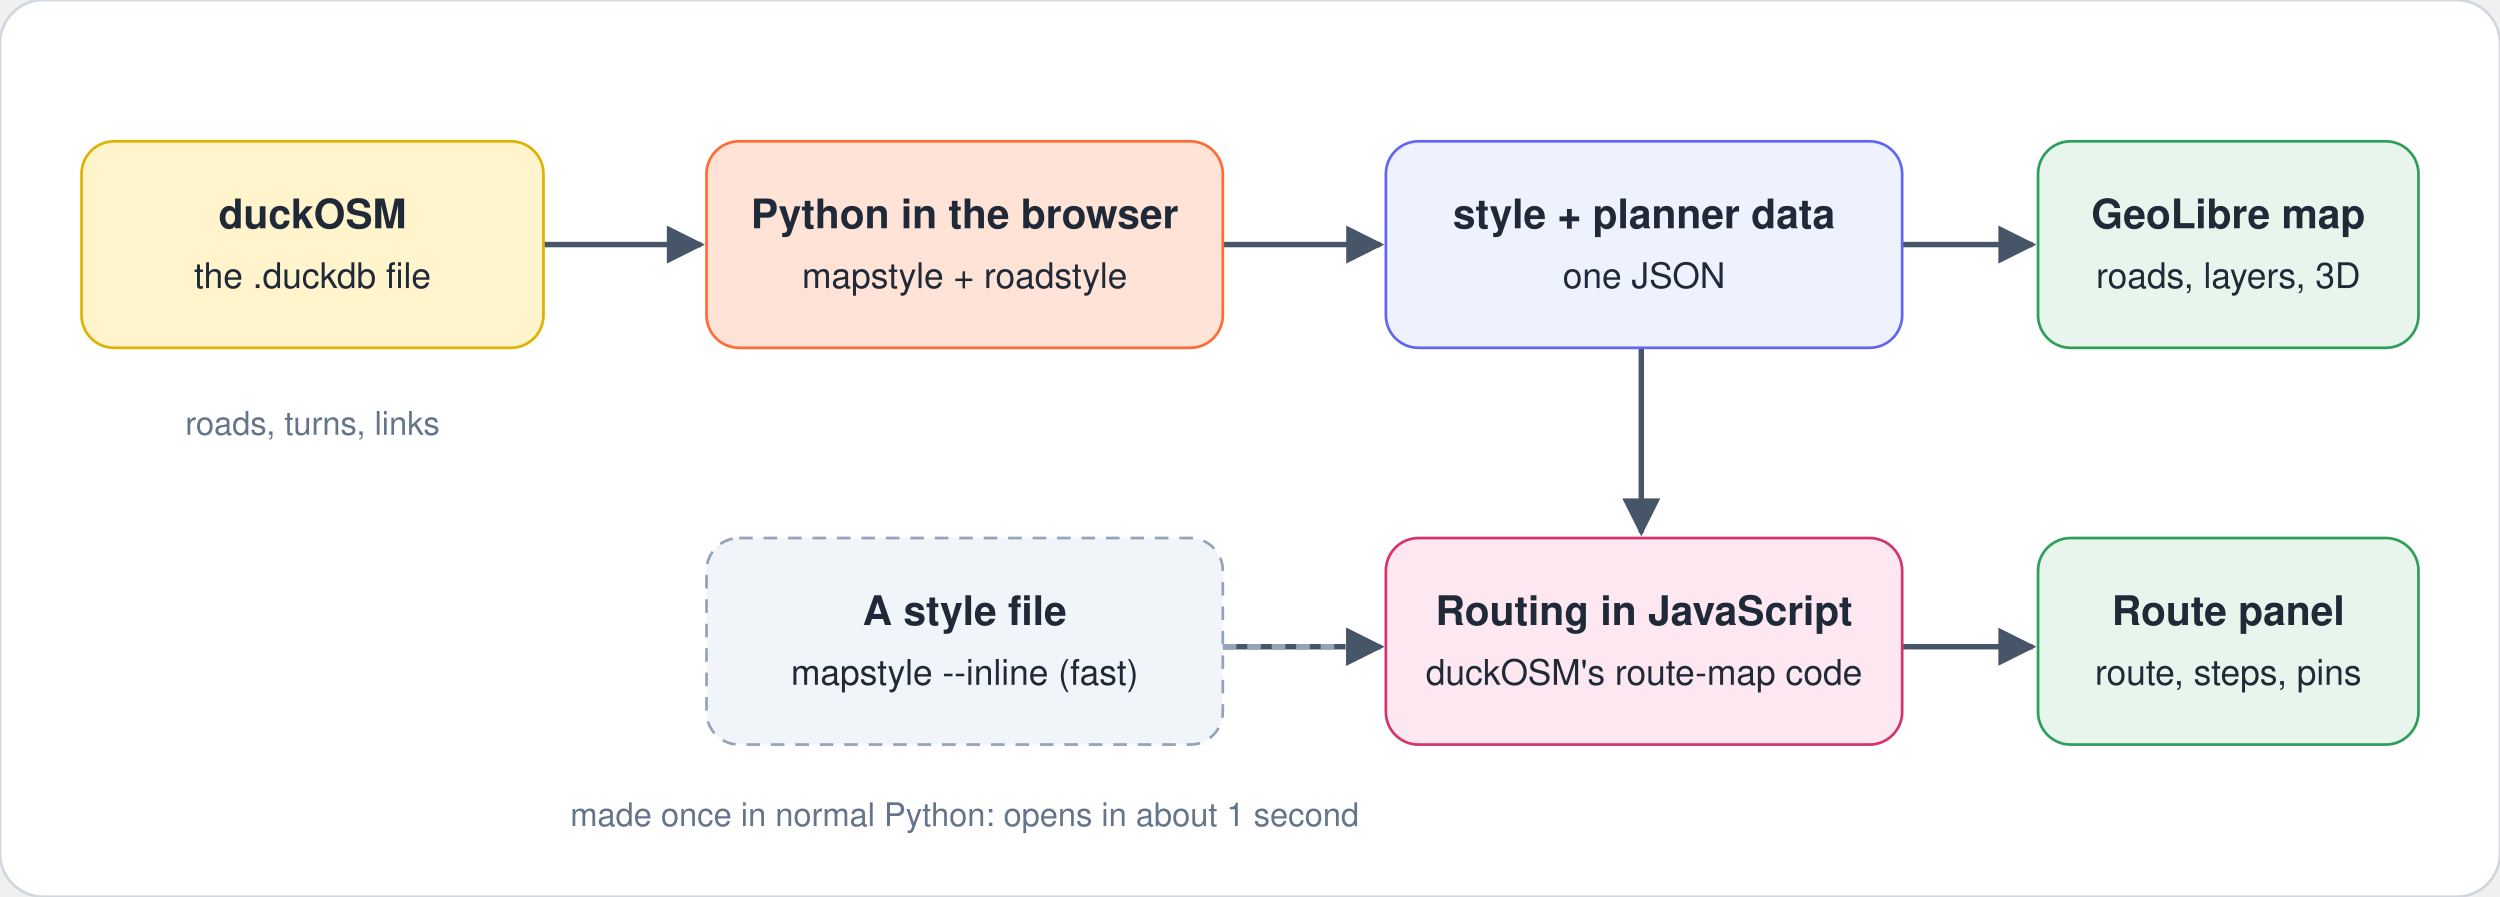
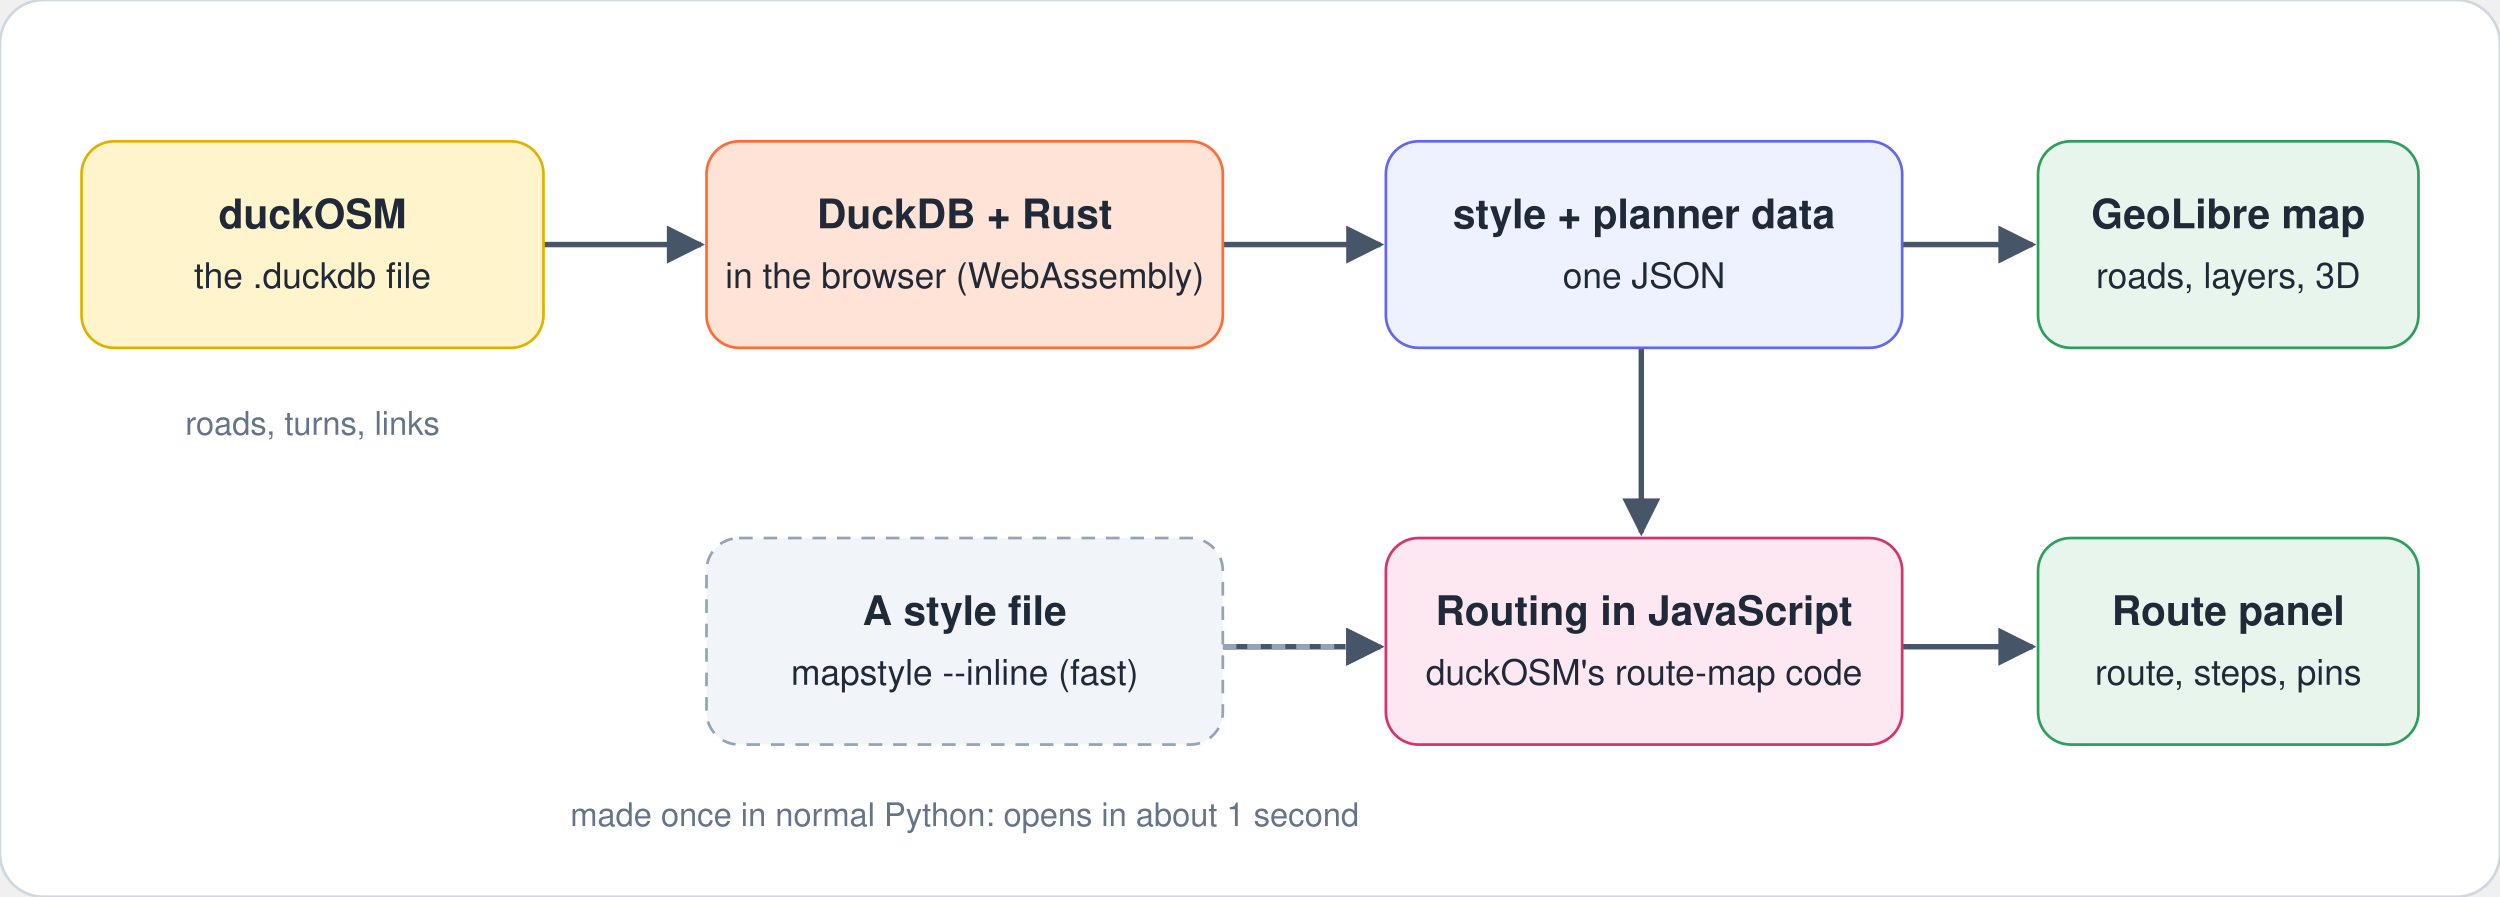
<svg xmlns="http://www.w3.org/2000/svg" viewBox="0 0 920 330" role="img" aria-labelledby="t d" font-family="system-ui,Segoe UI,Helvetica,Arial,sans-serif">
  <defs>
    <marker id="a" viewBox="0 0 10 10" refX="9" refY="5" markerWidth="7" markerHeight="7" orient="auto">
      <path d="M0 0L10 5L0 10z" fill="#475569" />
    </marker>
  </defs>
  <rect width="920" height="330" rx="16" fill="#ffffff" stroke="#d0d7de" />
  <g stroke="#475569" stroke-width="2" fill="none" marker-end="url(#a)">
    <path d="M200 90H258" />
    <path d="M450 90H508" />
    <path d="M700 90H748" />
    <path d="M604 126V196" />
    <path d="M450 238H508" />
    <path d="M700 238H748" />
  </g>
  <g font-size="15" text-anchor="middle" fill="#1f2937">
    <rect x="30" y="52" width="170" height="76" rx="12" fill="#fff4cc" stroke="#e0b100" />
    <text x="115" y="84" font-weight="700">duckOSM</text>
    <text x="115" y="106" font-size="13">the .duckdb file</text>
    <rect x="260" y="52" width="190" height="76" rx="12" fill="#ffe3d6" stroke="#ff6b35" />
-     <text x="355" y="84" font-weight="700">Python in the browser</text>
-     <text x="355" y="106" font-size="13">mapstyle + roadstyle</text>
+     <text x="355" y="84" font-weight="700">DuckDB + Rust</text>
+     <text x="355" y="106" font-size="13">in the browser (WebAssembly)</text>
    <rect x="510" y="52" width="190" height="76" rx="12" fill="#eef2ff" stroke="#6366f1" />
    <text x="605" y="84" font-weight="700">style + planner data</text>
    <text x="605" y="106" font-size="13">one JSON</text>
    <rect x="750" y="52" width="140" height="76" rx="12" fill="#e7f5ec" stroke="#2e9e5b" />
    <text x="820" y="84" font-weight="700">GeoLibre map</text>
    <text x="820" y="106" font-size="13">roads, layers, 3D</text>
    <rect x="510" y="198" width="190" height="76" rx="12" fill="#fde8f1" stroke="#d6336c" />
    <text x="605" y="230" font-weight="700">Routing in JavaScript</text>
    <text x="605" y="252" font-size="13">duckOSM's route-map code</text>
    <rect x="750" y="198" width="140" height="76" rx="12" fill="#e7f5ec" stroke="#2e9e5b" />
    <text x="820" y="230" font-weight="700">Route panel</text>
    <text x="820" y="252" font-size="13">route, steps, pins</text>
    <rect x="260" y="198" width="190" height="76" rx="12" fill="#f1f5f9" stroke="#94a3b8" stroke-dasharray="5 4" />
    <text x="355" y="230" font-weight="700">A style file</text>
    <text x="355" y="252" font-size="13">mapstyle --inline (fast)</text>
  </g>
  <path d="M450 238H508" stroke="#94a3b8" stroke-width="2" stroke-dasharray="5 4" fill="none" marker-end="url(#a)" />
  <text x="355" y="304" text-anchor="middle" font-size="12" fill="#64748b">made once in normal Python: opens in about 1 second</text>
  <text x="115" y="160" text-anchor="middle" font-size="12" fill="#64748b">roads, turns, links</text>
</svg>
